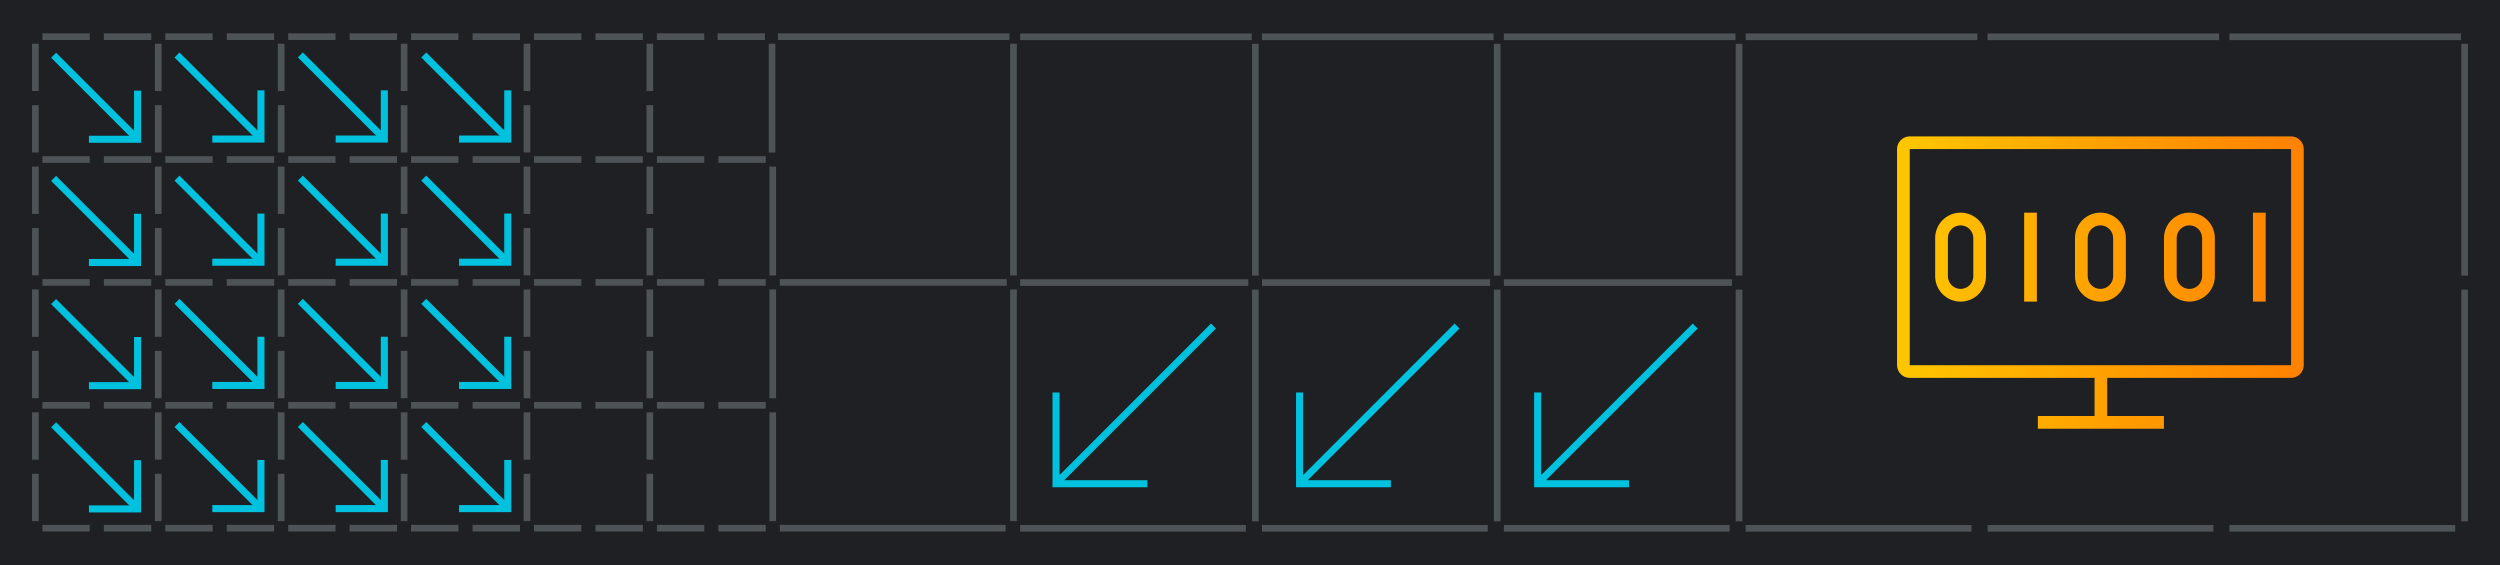
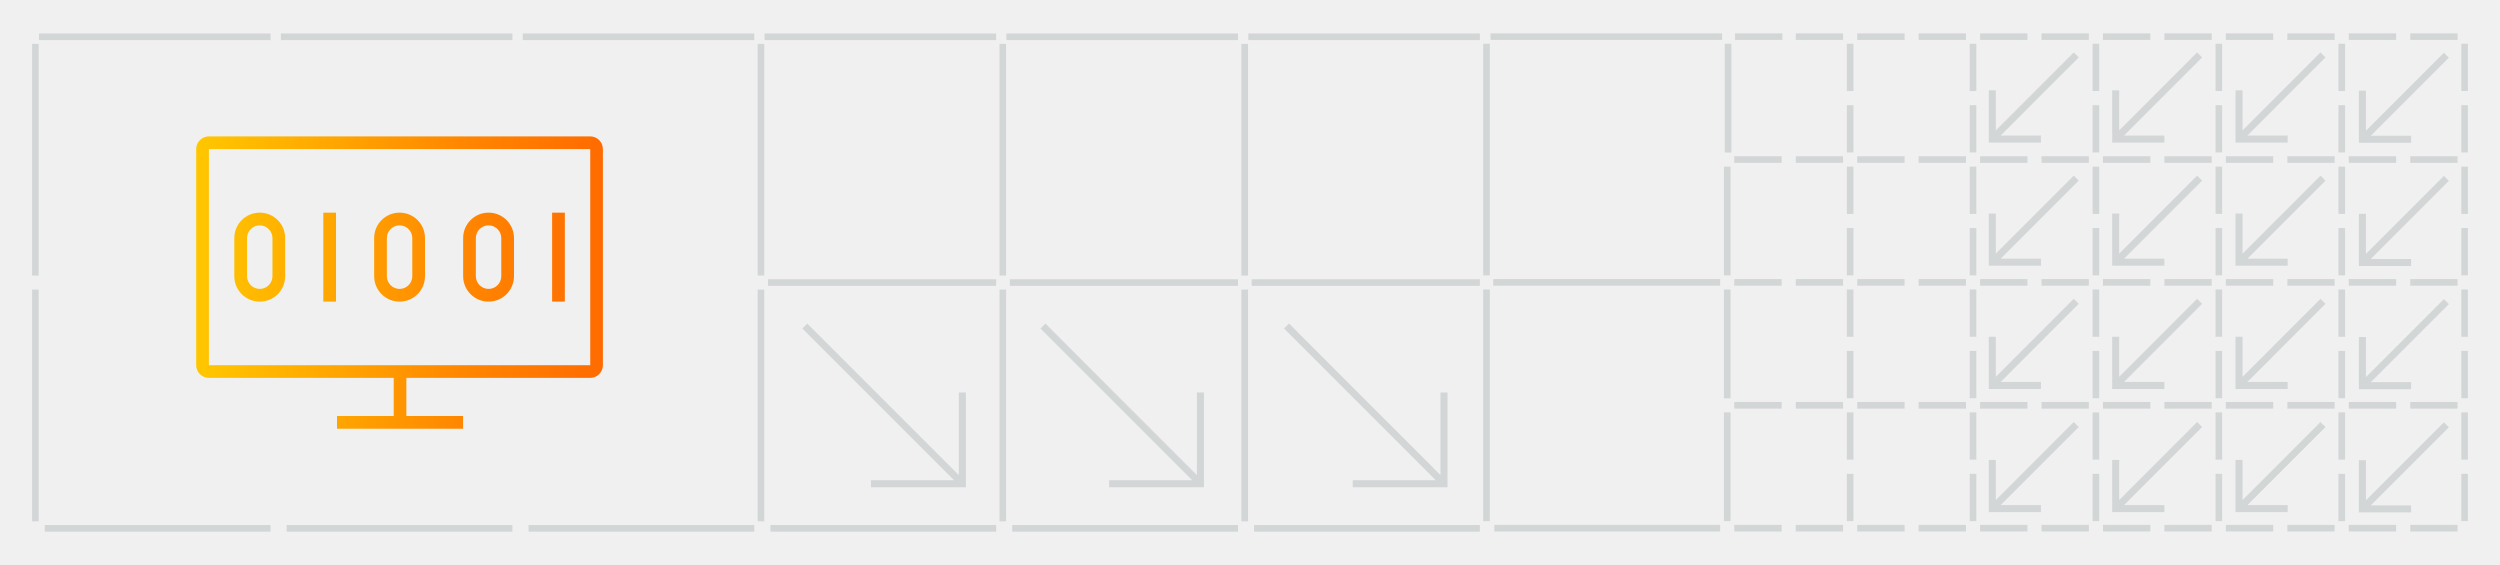
- <svg xmlns="http://www.w3.org/2000/svg" width="354" height="80" viewBox="0 0 354 80">
+ <svg xmlns="http://www.w3.org/2000/svg" id="Layer_1" data-name="Layer 1" width="354" height="80" viewBox="0 0 354 80">
  <defs>
-     <clipPath id="a">
-       <rect width="354" height="80" transform="translate(14 15)" fill="#a3a8ae" />
-     </clipPath>
-     <linearGradient id="b" y1="0.5" x2="1" y2="0.5" gradientUnits="objectBoundingBox">
+     <style>
+       .cls-1 {
+         fill: url(#linear-gradient);
+       }
+ 
+       .cls-2, .cls-3 {
+         fill: #7d868c;
+       }
+ 
+       .cls-4, .cls-3 {
+         opacity: .25;
+       }
+     </style>
+     <linearGradient id="linear-gradient" x1="268.62" y1="40.01" x2="326.22" y2="40.01" gradientTransform="translate(-240.85)" gradientUnits="userSpaceOnUse">
      <stop offset="0" stop-color="#ffc700" />
-       <stop offset="0.58" stop-color="#ff9b00" />
-       <stop offset="1" stop-color="#ff8100" />
+       <stop offset=".67" stop-color="#ff8500" />
+       <stop offset="1" stop-color="#ff6b00" />
    </linearGradient>
  </defs>
-   <g transform="translate(-14 -15)" clip-path="url(#a)">
-     <g transform="translate(14 15)">
-       <rect width="354" height="80" fill="#1f2023" />
-       <g opacity="0.5">
-         <rect width="0.94" height="6.7" transform="translate(4.54 6.19)" fill="#7d868c" />
-         <rect width="6.7" height="0.94" transform="translate(6.01 4.72)" fill="#7d868c" />
-         <rect width="6.71" height="0.94" transform="translate(14.71 4.72)" fill="#7d868c" />
-         <rect width="0.94" height="6.7" transform="translate(21.94 6.19)" fill="#7d868c" />
-         <rect width="6.7" height="0.94" transform="translate(23.41 4.72)" fill="#7d868c" />
-         <rect width="0.94" height="6.7" transform="translate(39.34 6.19)" fill="#7d868c" />
-         <rect width="6.7" height="0.94" transform="translate(40.81 4.72)" fill="#7d868c" />
-         <rect width="6.71" height="0.94" transform="translate(32.11 4.72)" fill="#7d868c" />
-         <rect width="0.94" height="6.7" transform="translate(56.75 6.19)" fill="#7d868c" />
-         <rect width="6.7" height="0.94" transform="translate(58.21 4.72)" fill="#7d868c" />
-         <rect width="6.71" height="0.94" transform="translate(49.51 4.72)" fill="#7d868c" />
-         <rect width="6.71" height="0.94" transform="translate(66.92 4.72)" fill="#7d868c" />
-         <rect width="0.94" height="6.7" transform="translate(74.15 6.19)" fill="#7d868c" />
-         <rect width="6.7" height="0.94" transform="translate(75.62 4.72)" fill="#7d868c" />
-         <rect width="0.94" height="6.7" transform="translate(91.55 6.19)" fill="#7d868c" />
-         <rect width="6.71" height="0.94" transform="translate(84.32 4.72)" fill="#7d868c" />
-         <rect width="6.7" height="0.94" transform="translate(93.02 4.72)" fill="#7d868c" />
-         <rect width="6.71" height="0.94" transform="translate(101.61 4.72)" fill="#7d868c" />
-         <rect width="0.94" height="15.41" transform="translate(108.85 6.19)" fill="#7d868c" />
-         <rect width="32.79" height="0.94" transform="translate(110.15 4.72)" fill="#7d868c" />
-         <rect width="0.94" height="6.7" transform="translate(4.54 23.59)" fill="#7d868c" />
-         <rect width="6.7" height="0.94" transform="translate(6.01 22.12)" fill="#7d868c" />
-         <rect width="0.94" height="6.7" transform="translate(4.54 14.89)" fill="#7d868c" />
-         <rect width="6.7" height="0.94" transform="translate(23.41 22.12)" fill="#7d868c" />
-         <rect width="0.94" height="6.7" transform="translate(21.94 23.59)" fill="#7d868c" />
-         <rect width="0.94" height="6.7" transform="translate(21.94 14.89)" fill="#7d868c" />
-         <rect width="6.71" height="0.94" transform="translate(14.71 22.12)" fill="#7d868c" />
-         <rect width="6.7" height="0.94" transform="translate(40.81 22.12)" fill="#7d868c" />
-         <rect width="0.94" height="6.7" transform="translate(39.34 23.59)" fill="#7d868c" />
-         <rect width="0.94" height="6.7" transform="translate(39.34 14.89)" fill="#7d868c" />
-         <rect width="6.71" height="0.94" transform="translate(32.11 22.12)" fill="#7d868c" />
-         <rect width="6.71" height="0.94" transform="translate(49.51 22.12)" fill="#7d868c" />
-         <rect width="0.94" height="6.7" transform="translate(56.75 23.59)" fill="#7d868c" />
-         <rect width="6.7" height="0.94" transform="translate(58.21 22.12)" fill="#7d868c" />
-         <rect width="0.94" height="6.7" transform="translate(56.75 14.89)" fill="#7d868c" />
-         <rect width="0.94" height="6.7" transform="translate(74.15 14.89)" fill="#7d868c" />
-         <rect width="6.71" height="0.94" transform="translate(66.92 22.12)" fill="#7d868c" />
-         <rect width="6.7" height="0.94" transform="translate(75.62 22.12)" fill="#7d868c" />
-         <rect width="0.94" height="6.7" transform="translate(74.15 23.59)" fill="#7d868c" />
-         <rect width="0.94" height="6.7" transform="translate(91.55 14.89)" fill="#7d868c" />
-         <rect width="0.94" height="6.7" transform="translate(91.55 23.59)" fill="#7d868c" />
-         <rect width="6.7" height="0.94" transform="translate(93.02 22.12)" fill="#7d868c" />
-         <rect width="6.71" height="0.94" transform="translate(84.32 22.12)" fill="#7d868c" />
-         <rect width="0.94" height="15.41" transform="translate(108.95 23.59)" fill="#7d868c" />
-         <rect width="6.71" height="0.94" transform="translate(101.72 22.12)" fill="#7d868c" />
-         <rect width="0.94" height="6.7" transform="translate(4.54 32.29)" fill="#7d868c" />
-         <rect width="0.94" height="6.7" transform="translate(4.54 40.99)" fill="#7d868c" />
-         <rect width="6.7" height="0.94" transform="translate(6.01 39.52)" fill="#7d868c" />
-         <rect width="0.94" height="6.7" transform="translate(21.94 32.29)" fill="#7d868c" />
-         <rect width="0.94" height="6.7" transform="translate(21.94 40.99)" fill="#7d868c" />
-         <rect width="6.7" height="0.94" transform="translate(23.41 39.52)" fill="#7d868c" />
-         <rect width="6.71" height="0.94" transform="translate(14.71 39.52)" fill="#7d868c" />
-         <rect width="0.94" height="6.7" transform="translate(39.34 32.29)" fill="#7d868c" />
-         <rect width="6.7" height="0.94" transform="translate(40.81 39.52)" fill="#7d868c" />
-         <rect width="6.71" height="0.94" transform="translate(32.11 39.52)" fill="#7d868c" />
-         <rect width="0.94" height="6.7" transform="translate(39.34 40.99)" fill="#7d868c" />
-         <rect width="0.94" height="6.7" transform="translate(56.75 40.99)" fill="#7d868c" />
-         <rect width="0.94" height="6.7" transform="translate(56.75 32.29)" fill="#7d868c" />
-         <rect width="6.71" height="0.94" transform="translate(49.51 39.52)" fill="#7d868c" />
-         <rect width="6.7" height="0.94" transform="translate(58.21 39.52)" fill="#7d868c" />
-         <rect width="6.7" height="0.94" transform="translate(75.62 39.52)" fill="#7d868c" />
-         <rect width="0.94" height="6.7" transform="translate(74.15 32.29)" fill="#7d868c" />
-         <rect width="6.71" height="0.94" transform="translate(66.92 39.52)" fill="#7d868c" />
-         <rect width="0.94" height="6.7" transform="translate(74.15 40.99)" fill="#7d868c" />
-         <rect width="0.94" height="6.7" transform="translate(91.55 40.99)" fill="#7d868c" />
-         <rect width="0.94" height="6.7" transform="translate(91.55 32.29)" fill="#7d868c" />
-         <rect width="6.71" height="0.94" transform="translate(84.32 39.52)" fill="#7d868c" />
-         <rect width="6.7" height="0.94" transform="translate(93.02 39.52)" fill="#7d868c" />
-         <rect width="0.94" height="32.81" transform="translate(143.04 6.19)" fill="#7d868c" />
-         <rect width="0.94" height="32.8" transform="translate(143.04 40.99)" fill="#7d868c" />
-         <rect width="6.71" height="0.94" transform="translate(101.72 39.52)" fill="#7d868c" />
-         <rect width="6.7" height="0.94" transform="translate(6.01 56.92)" fill="#7d868c" />
-         <rect width="0.94" height="6.7" transform="translate(4.54 49.69)" fill="#7d868c" />
-         <rect width="0.94" height="6.7" transform="translate(4.54 58.39)" fill="#7d868c" />
-         <rect width="0.94" height="6.7" transform="translate(21.94 49.69)" fill="#7d868c" />
-         <rect width="6.71" height="0.94" transform="translate(14.71 56.92)" fill="#7d868c" />
-         <rect width="6.7" height="0.94" transform="translate(23.41 56.92)" fill="#7d868c" />
-         <rect width="0.94" height="6.7" transform="translate(21.94 58.39)" fill="#7d868c" />
-         <rect width="0.94" height="6.7" transform="translate(39.34 58.39)" fill="#7d868c" />
-         <rect width="0.94" height="6.7" transform="translate(39.34 49.69)" fill="#7d868c" />
-         <rect width="6.7" height="0.94" transform="translate(40.81 56.92)" fill="#7d868c" />
-         <rect width="6.71" height="0.94" transform="translate(32.11 56.92)" fill="#7d868c" />
-         <rect width="0.94" height="6.7" transform="translate(56.75 49.69)" fill="#7d868c" />
-         <rect width="0.94" height="6.7" transform="translate(56.75 58.39)" fill="#7d868c" />
-         <rect width="6.7" height="0.94" transform="translate(58.21 56.92)" fill="#7d868c" />
-         <rect width="6.71" height="0.94" transform="translate(49.51 56.92)" fill="#7d868c" />
-         <rect width="6.7" height="0.94" transform="translate(75.62 56.92)" fill="#7d868c" />
-         <rect width="6.71" height="0.94" transform="translate(66.92 56.92)" fill="#7d868c" />
-         <rect width="0.94" height="6.7" transform="translate(74.15 49.69)" fill="#7d868c" />
-         <rect width="0.94" height="6.7" transform="translate(74.15 58.39)" fill="#7d868c" />
-         <rect width="6.7" height="0.94" transform="translate(93.02 56.92)" fill="#7d868c" />
-         <rect width="0.94" height="6.7" transform="translate(91.55 49.69)" fill="#7d868c" />
-         <rect width="0.94" height="6.7" transform="translate(91.55 58.39)" fill="#7d868c" />
-         <rect width="6.71" height="0.94" transform="translate(84.32 56.92)" fill="#7d868c" />
-         <rect width="6.71" height="0.94" transform="translate(101.72 56.92)" fill="#7d868c" />
-         <rect width="0.94" height="15.4" transform="translate(108.95 58.39)" fill="#7d868c" />
-         <rect width="0.94" height="15.41" transform="translate(108.95 40.99)" fill="#7d868c" />
-         <rect width="6.7" height="0.94" transform="translate(6.01 74.32)" fill="#7d868c" />
-         <rect width="0.94" height="6.7" transform="translate(4.54 67.09)" fill="#7d868c" />
-         <rect width="6.71" height="0.94" transform="translate(14.71 74.32)" fill="#7d868c" />
-         <rect width="6.7" height="0.94" transform="translate(23.41 74.32)" fill="#7d868c" />
-         <rect width="0.94" height="6.7" transform="translate(21.94 67.09)" fill="#7d868c" />
-         <rect width="6.71" height="0.94" transform="translate(32.11 74.32)" fill="#7d868c" />
-         <rect width="6.7" height="0.94" transform="translate(40.81 74.32)" fill="#7d868c" />
-         <rect width="0.94" height="6.7" transform="translate(39.34 67.09)" fill="#7d868c" />
-         <rect width="6.71" height="0.94" transform="translate(49.51 74.32)" fill="#7d868c" />
-         <rect width="0.94" height="6.7" transform="translate(56.75 67.09)" fill="#7d868c" />
-         <rect width="6.7" height="0.94" transform="translate(58.21 74.32)" fill="#7d868c" />
-         <rect width="0.94" height="6.7" transform="translate(74.15 67.09)" fill="#7d868c" />
-         <rect width="6.7" height="0.94" transform="translate(75.62 74.32)" fill="#7d868c" />
-         <rect width="6.71" height="0.94" transform="translate(66.92 74.32)" fill="#7d868c" />
-         <rect width="0.94" height="6.7" transform="translate(91.55 67.09)" fill="#7d868c" />
-         <rect width="6.7" height="0.94" transform="translate(93.02 74.32)" fill="#7d868c" />
-         <rect width="6.71" height="0.94" transform="translate(84.32 74.32)" fill="#7d868c" />
-         <rect width="6.71" height="0.94" transform="translate(101.72 74.32)" fill="#7d868c" />
-         <path d="M135.85,39.52H110.43v.94h32.13v-.94h-6.71Z" fill="#7d868c" />
-         <rect width="31.97" height="0.94" transform="translate(110.43 74.32)" fill="#7d868c" />
-         <rect width="32.79" height="0.94" transform="translate(144.45 4.74)" fill="#7d868c" />
-         <rect width="0.94" height="32.81" transform="translate(177.29 41.01)" fill="#7d868c" />
-         <rect width="0.94" height="32.81" transform="translate(177.29 6.21)" fill="#7d868c" />
-         <path d="M170.05,39.54h-25.6v.94h32.31v-.94h-6.71Z" fill="#7d868c" />
-         <rect width="31.97" height="0.94" transform="translate(144.45 74.34)" fill="#7d868c" />
-         <rect width="32.79" height="0.94" transform="translate(178.7 4.74)" fill="#7d868c" />
-         <rect width="0.94" height="32.81" transform="translate(211.53 41.01)" fill="#7d868c" />
-         <rect width="0.94" height="32.81" transform="translate(211.53 6.21)" fill="#7d868c" />
-         <path d="M204.3,39.54H178.7v.94H211v-.94h-6.7Z" fill="#7d868c" />
-         <rect width="31.97" height="0.94" transform="translate(178.7 74.34)" fill="#7d868c" />
-         <rect width="32.79" height="0.94" transform="translate(212.95 4.74)" fill="#7d868c" />
-         <rect width="0.94" height="32.81" transform="translate(245.78 6.21)" fill="#7d868c" />
-         <rect width="0.94" height="32.81" transform="translate(245.78 41.01)" fill="#7d868c" />
-         <path d="M238.55,39.54h-25.6v.94h32.3v-.94h-6.7Z" fill="#7d868c" />
-         <rect width="31.97" height="0.94" transform="translate(212.95 74.34)" fill="#7d868c" />
-         <rect width="32.79" height="0.94" transform="translate(247.19 4.74)" fill="#7d868c" />
-         <rect width="31.97" height="0.94" transform="translate(247.19 74.34)" fill="#7d868c" />
-         <rect width="32.79" height="0.94" transform="translate(281.44 4.74)" fill="#7d868c" />
-         <rect width="31.97" height="0.94" transform="translate(281.44 74.34)" fill="#7d868c" />
-         <rect width="32.79" height="0.94" transform="translate(315.69 4.74)" fill="#7d868c" />
-         <rect width="0.94" height="32.81" transform="translate(348.52 41.01)" fill="#7d868c" />
-         <rect width="0.94" height="32.81" transform="translate(348.52 6.21)" fill="#7d868c" />
-         <rect width="31.97" height="0.94" transform="translate(315.69 74.34)" fill="#7d868c" />
-       </g>
-       <path d="M240.39,46.52l-.7-.71L218.23,67.27V55.57h-1V69h13.44V68H218.91Z" fill="#00c1de" />
-       <path d="M206.67,46.52l-.7-.71L184.52,67.27V55.57h-1V69h13.43V68H185.19Z" fill="#00c1de" />
-       <path d="M172.18,46.52l-.7-.71L150.03,67.27V55.57h-1V69h13.43V68H150.7Z" fill="#00c1de" />
-       <line x2="11.9" y2="11.9" transform="translate(60 60.11)" fill="#fff" stroke="#00c1de" stroke-miterlimit="10" stroke-width="1" />
-       <path d="M65,72.02h6.9V65.13" fill="none" stroke="#00c1de" stroke-miterlimit="10" stroke-width="1" />
-       <line x2="11.89" y2="11.9" transform="translate(42.53 60.11)" fill="#fff" stroke="#00c1de" stroke-miterlimit="10" stroke-width="1" />
-       <path d="M47.53,72.02h6.89V65.13" fill="none" stroke="#00c1de" stroke-miterlimit="10" stroke-width="1" />
-       <line x2="11.89" y2="11.9" transform="translate(25.06 60.11)" fill="#fff" stroke="#00c1de" stroke-miterlimit="10" stroke-width="1" />
-       <path d="M30.06,72.02h6.89V65.13" fill="none" stroke="#00c1de" stroke-miterlimit="10" stroke-width="1" />
-       <line x2="11.89" y2="11.89" transform="translate(7.59 60.15)" fill="#fff" stroke="#00c1de" stroke-miterlimit="10" stroke-width="1" />
-       <path d="M12.59,72.06h6.89v-6.9" fill="none" stroke="#00c1de" stroke-miterlimit="10" stroke-width="1" />
-       <line x2="11.9" y2="11.89" transform="translate(60 42.67)" fill="#fff" stroke="#00c1de" stroke-miterlimit="10" stroke-width="1" />
-       <path d="M65,54.58h6.9v-6.9" fill="none" stroke="#00c1de" stroke-miterlimit="10" stroke-width="1" />
-       <line x2="11.89" y2="11.89" transform="translate(42.53 42.67)" fill="#fff" stroke="#00c1de" stroke-miterlimit="10" stroke-width="1" />
-       <path d="M47.53,54.58h6.89v-6.9" fill="none" stroke="#00c1de" stroke-miterlimit="10" stroke-width="1" />
-       <line x2="11.89" y2="11.89" transform="translate(25.06 42.67)" fill="#fff" stroke="#00c1de" stroke-miterlimit="10" stroke-width="1" />
-       <path d="M30.06,54.58h6.89v-6.9" fill="none" stroke="#00c1de" stroke-miterlimit="10" stroke-width="1" />
-       <line x2="11.89" y2="11.9" transform="translate(7.59 42.7)" fill="#fff" stroke="#00c1de" stroke-miterlimit="10" stroke-width="1" />
-       <path d="M12.59,54.61h6.89V47.72" fill="none" stroke="#00c1de" stroke-miterlimit="10" stroke-width="1" />
-       <line x2="11.9" y2="11.9" transform="translate(60 25.22)" fill="#fff" stroke="#00c1de" stroke-miterlimit="10" stroke-width="1" />
-       <path d="M65,37.13h6.9V30.24" fill="none" stroke="#00c1de" stroke-miterlimit="10" stroke-width="1" />
-       <line x2="11.89" y2="11.9" transform="translate(42.53 25.22)" fill="#fff" stroke="#00c1de" stroke-miterlimit="10" stroke-width="1" />
-       <path d="M47.53,37.13h6.89V30.24" fill="none" stroke="#00c1de" stroke-miterlimit="10" stroke-width="1" />
-       <line x2="11.89" y2="11.9" transform="translate(25.06 25.22)" fill="#fff" stroke="#00c1de" stroke-miterlimit="10" stroke-width="1" />
-       <path d="M30.06,37.13h6.89V30.24" fill="none" stroke="#00c1de" stroke-miterlimit="10" stroke-width="1" />
-       <line x2="11.89" y2="11.89" transform="translate(7.59 25.26)" fill="#fff" stroke="#00c1de" stroke-miterlimit="10" stroke-width="1" />
-       <path d="M12.59,37.17h6.89v-6.9" fill="none" stroke="#00c1de" stroke-miterlimit="10" stroke-width="1" />
-       <line x2="11.9" y2="11.89" transform="translate(60 7.78)" fill="#fff" stroke="#00c1de" stroke-miterlimit="10" stroke-width="1" />
-       <path d="M65,19.69h6.9v-6.9" fill="none" stroke="#00c1de" stroke-miterlimit="10" stroke-width="1" />
-       <line x2="11.89" y2="11.89" transform="translate(42.53 7.78)" fill="#fff" stroke="#00c1de" stroke-miterlimit="10" stroke-width="1" />
-       <path d="M47.53,19.69h6.89v-6.9" fill="none" stroke="#00c1de" stroke-miterlimit="10" stroke-width="1" />
-       <line x2="11.89" y2="11.89" transform="translate(25.06 7.78)" fill="#fff" stroke="#00c1de" stroke-miterlimit="10" stroke-width="1" />
-       <path d="M30.06,19.69h6.89v-6.9" fill="none" stroke="#00c1de" stroke-miterlimit="10" stroke-width="1" />
-       <line x2="11.89" y2="11.89" transform="translate(7.59 7.82)" fill="#fff" stroke="#00c1de" stroke-miterlimit="10" stroke-width="1" />
-       <path d="M12.59,19.72h6.89V12.83" fill="none" stroke="#00c1de" stroke-miterlimit="10" stroke-width="1" />
-       <path d="M324.42,19.31h-54a1.805,1.805,0,0,0-1.8,1.8v30.6a1.805,1.805,0,0,0,1.8,1.8h26.17v5.4h-8.03v1.8h17.85v-1.8h-8.03v-5.4h26.03a1.805,1.805,0,0,0,1.8-1.8V21.11a1.805,1.805,0,0,0-1.8-1.8Zm0,32.4h-54V21.11h54Zm-46.8-19.8a1.805,1.805,0,0,1,1.8,1.8v5.4a1.8,1.8,0,1,1-3.6,0v-5.4a1.805,1.805,0,0,1,1.8-1.8m0-1.8h0a3.6,3.6,0,0,0-3.6,3.6v5.4a3.6,3.6,0,0,0,3.6,3.6h0a3.6,3.6,0,0,0,3.6-3.6v-5.4a3.6,3.6,0,0,0-3.6-3.6h0Zm19.8,1.8a1.805,1.805,0,0,1,1.8,1.8v5.4a1.8,1.8,0,1,1-3.6,0v-5.4a1.805,1.805,0,0,1,1.8-1.8m0-1.8h0a3.6,3.6,0,0,0-3.6,3.6v5.4a3.6,3.6,0,0,0,3.6,3.6h0a3.6,3.6,0,0,0,3.6-3.6v-5.4a3.6,3.6,0,0,0-3.6-3.6h0Zm12.6,1.8a1.805,1.805,0,0,1,1.8,1.8v5.4a1.8,1.8,0,1,1-3.6,0v-5.4a1.805,1.805,0,0,1,1.8-1.8m0-1.8h0a3.6,3.6,0,0,0-3.6,3.6v5.4a3.6,3.6,0,0,0,3.6,3.6h0a3.6,3.6,0,0,0,3.6-3.6v-5.4a3.6,3.6,0,0,0-3.6-3.6h0Zm-21.6,12.6h-1.8V30.11h1.8Zm32.4,0h-1.8V30.11h1.8Z" fill="url(#b)" />
-     </g>
+   <g class="cls-4">
+     <rect class="cls-2" x="348.52" y="6.19" width=".94" height="6.7" />
+     <rect class="cls-2" x="341.29" y="4.72" width="6.7" height=".94" />
+     <rect class="cls-2" x="332.58" y="4.72" width="6.71" height=".94" />
+     <rect class="cls-2" x="331.12" y="6.19" width=".94" height="6.7" />
+     <rect class="cls-2" x="323.89" y="4.72" width="6.7" height=".94" />
+     <rect class="cls-2" x="313.72" y="6.19" width=".94" height="6.7" />
+     <rect class="cls-2" x="306.48" y="4.72" width="6.7" height=".94" />
+     <rect class="cls-2" x="315.18" y="4.72" width="6.71" height=".94" />
+     <rect class="cls-2" x="296.31" y="6.19" width=".94" height="6.7" />
+     <rect class="cls-2" x="289.08" y="4.72" width="6.7" height=".94" />
+     <rect class="cls-2" x="297.78" y="4.72" width="6.71" height=".94" />
+     <rect class="cls-2" x="280.38" y="4.72" width="6.71" height=".94" />
+     <rect class="cls-2" x="278.91" y="6.19" width=".94" height="6.7" />
+     <rect class="cls-2" x="271.68" y="4.72" width="6.7" height=".94" />
+     <rect class="cls-2" x="261.51" y="6.19" width=".94" height="6.7" />
+     <rect class="cls-2" x="262.98" y="4.72" width="6.71" height=".94" />
+     <rect class="cls-2" x="254.28" y="4.72" width="6.7" height=".94" />
+     <rect class="cls-2" x="245.68" y="4.72" width="6.71" height=".94" />
+     <rect class="cls-2" x="244.22" y="6.19" width=".94" height="15.41" />
+     <rect class="cls-2" x="211.06" y="4.72" width="32.79" height=".94" />
+     <rect class="cls-2" x="348.52" y="23.59" width=".94" height="6.7" />
+     <rect class="cls-2" x="341.29" y="22.12" width="6.7" height=".94" />
+     <rect class="cls-2" x="348.52" y="14.89" width=".94" height="6.7" />
+     <rect class="cls-2" x="323.89" y="22.12" width="6.7" height=".94" />
+     <rect class="cls-2" x="331.12" y="23.59" width=".94" height="6.7" />
+     <rect class="cls-2" x="331.12" y="14.89" width=".94" height="6.7" />
+     <rect class="cls-2" x="332.58" y="22.12" width="6.71" height=".94" />
+     <rect class="cls-2" x="306.48" y="22.12" width="6.7" height=".94" />
+     <rect class="cls-2" x="313.72" y="23.59" width=".94" height="6.7" />
+     <rect class="cls-2" x="313.72" y="14.89" width=".94" height="6.7" />
+     <rect class="cls-2" x="315.18" y="22.12" width="6.71" height=".94" />
+     <rect class="cls-2" x="297.78" y="22.12" width="6.71" height=".94" />
+     <rect class="cls-2" x="296.31" y="23.59" width=".94" height="6.7" />
+     <rect class="cls-2" x="289.08" y="22.12" width="6.7" height=".94" />
+     <rect class="cls-2" x="296.31" y="14.89" width=".94" height="6.7" />
+     <rect class="cls-2" x="278.91" y="14.89" width=".94" height="6.7" />
+     <rect class="cls-2" x="280.38" y="22.12" width="6.71" height=".94" />
+     <rect class="cls-2" x="271.68" y="22.12" width="6.7" height=".94" />
+     <rect class="cls-2" x="278.91" y="23.59" width=".94" height="6.7" />
+     <rect class="cls-2" x="261.51" y="14.89" width=".94" height="6.7" />
+     <rect class="cls-2" x="261.51" y="23.59" width=".94" height="6.7" />
+     <rect class="cls-2" x="254.28" y="22.12" width="6.7" height=".94" />
+     <rect class="cls-2" x="262.98" y="22.12" width="6.71" height=".94" />
+     <rect class="cls-2" x="244.11" y="23.59" width=".94" height="15.41" />
+     <rect class="cls-2" x="245.57" y="22.12" width="6.71" height=".94" />
+     <rect class="cls-2" x="348.52" y="32.29" width=".94" height="6.7" />
+     <rect class="cls-2" x="348.52" y="40.99" width=".94" height="6.7" />
+     <rect class="cls-2" x="341.29" y="39.52" width="6.7" height=".94" />
+     <rect class="cls-2" x="331.12" y="32.29" width=".94" height="6.7" />
+     <rect class="cls-2" x="331.12" y="40.99" width=".94" height="6.7" />
+     <rect class="cls-2" x="323.89" y="39.52" width="6.7" height=".94" />
+     <rect class="cls-2" x="332.58" y="39.52" width="6.71" height=".94" />
+     <rect class="cls-2" x="313.72" y="32.29" width=".94" height="6.7" />
+     <rect class="cls-2" x="306.48" y="39.52" width="6.7" height=".94" />
+     <rect class="cls-2" x="315.18" y="39.52" width="6.71" height=".94" />
+     <rect class="cls-2" x="313.72" y="40.99" width=".94" height="6.7" />
+     <rect class="cls-2" x="296.31" y="40.99" width=".94" height="6.7" />
+     <rect class="cls-2" x="296.31" y="32.29" width=".94" height="6.7" />
+     <rect class="cls-2" x="297.78" y="39.52" width="6.71" height=".94" />
+     <rect class="cls-2" x="289.08" y="39.52" width="6.7" height=".94" />
+     <rect class="cls-2" x="271.68" y="39.52" width="6.7" height=".94" />
+     <rect class="cls-2" x="278.91" y="32.29" width=".94" height="6.7" />
+     <rect class="cls-2" x="280.38" y="39.52" width="6.71" height=".94" />
+     <rect class="cls-2" x="278.91" y="40.99" width=".94" height="6.7" />
+     <rect class="cls-2" x="261.51" y="40.99" width=".94" height="6.7" />
+     <rect class="cls-2" x="261.51" y="32.29" width=".94" height="6.7" />
+     <rect class="cls-2" x="262.98" y="39.52" width="6.71" height=".94" />
+     <rect class="cls-2" x="254.28" y="39.52" width="6.7" height=".94" />
+     <rect class="cls-2" x="210.02" y="6.19" width=".94" height="32.81" />
+     <rect class="cls-2" x="210.02" y="40.99" width=".94" height="32.8" />
+     <rect class="cls-2" x="245.57" y="39.52" width="6.71" height=".94" />
+     <rect class="cls-2" x="341.29" y="56.92" width="6.7" height=".94" />
+     <rect class="cls-2" x="348.52" y="49.69" width=".94" height="6.7" />
+     <rect class="cls-2" x="348.52" y="58.39" width=".94" height="6.7" />
+     <rect class="cls-2" x="331.12" y="49.69" width=".94" height="6.7" />
+     <rect class="cls-2" x="332.58" y="56.92" width="6.71" height=".94" />
+     <rect class="cls-2" x="323.89" y="56.92" width="6.7" height=".94" />
+     <rect class="cls-2" x="331.12" y="58.39" width=".94" height="6.7" />
+     <rect class="cls-2" x="313.72" y="58.39" width=".94" height="6.7" />
+     <rect class="cls-2" x="313.72" y="49.69" width=".94" height="6.7" />
+     <rect class="cls-2" x="306.48" y="56.92" width="6.7" height=".94" />
+     <rect class="cls-2" x="315.18" y="56.92" width="6.71" height=".94" />
+     <rect class="cls-2" x="296.31" y="49.69" width=".94" height="6.7" />
+     <rect class="cls-2" x="296.31" y="58.39" width=".94" height="6.7" />
+     <rect class="cls-2" x="289.08" y="56.92" width="6.7" height=".94" />
+     <rect class="cls-2" x="297.78" y="56.92" width="6.71" height=".94" />
+     <rect class="cls-2" x="271.68" y="56.92" width="6.7" height=".94" />
+     <rect class="cls-2" x="280.38" y="56.92" width="6.71" height=".94" />
+     <rect class="cls-2" x="278.91" y="49.69" width=".94" height="6.7" />
+     <rect class="cls-2" x="278.91" y="58.39" width=".94" height="6.7" />
+     <rect class="cls-2" x="254.28" y="56.92" width="6.7" height=".94" />
+     <rect class="cls-2" x="261.51" y="49.69" width=".94" height="6.7" />
+     <rect class="cls-2" x="261.51" y="58.39" width=".94" height="6.7" />
+     <rect class="cls-2" x="262.98" y="56.92" width="6.71" height=".94" />
+     <rect class="cls-2" x="245.57" y="56.92" width="6.71" height=".94" />
+     <rect class="cls-2" x="244.11" y="58.39" width=".94" height="15.4" />
+     <rect class="cls-2" x="244.11" y="40.99" width=".94" height="15.41" />
+     <rect class="cls-2" x="341.29" y="74.32" width="6.7" height=".94" />
+     <rect class="cls-2" x="348.52" y="67.09" width=".94" height="6.7" />
+     <rect class="cls-2" x="332.58" y="74.32" width="6.71" height=".94" />
+     <rect class="cls-2" x="323.89" y="74.32" width="6.7" height=".94" />
+     <rect class="cls-2" x="331.12" y="67.09" width=".94" height="6.7" />
+     <rect class="cls-2" x="315.18" y="74.32" width="6.71" height=".94" />
+     <rect class="cls-2" x="306.48" y="74.32" width="6.7" height=".94" />
+     <rect class="cls-2" x="313.72" y="67.09" width=".94" height="6.7" />
+     <rect class="cls-2" x="297.78" y="74.32" width="6.71" height=".94" />
+     <rect class="cls-2" x="296.31" y="67.09" width=".94" height="6.7" />
+     <rect class="cls-2" x="289.08" y="74.32" width="6.7" height=".94" />
+     <rect class="cls-2" x="278.91" y="67.09" width=".94" height="6.7" />
+     <rect class="cls-2" x="271.68" y="74.32" width="6.7" height=".94" />
+     <rect class="cls-2" x="280.38" y="74.32" width="6.71" height=".94" />
+     <rect class="cls-2" x="261.51" y="67.09" width=".94" height="6.7" />
+     <rect class="cls-2" x="254.28" y="74.32" width="6.7" height=".94" />
+     <rect class="cls-2" x="262.98" y="74.32" width="6.71" height=".94" />
+     <rect class="cls-2" x="245.57" y="74.32" width="6.71" height=".94" />
+     <polygon class="cls-2" points="218.15 39.52 243.57 39.52 243.57 40.46 218.15 40.46 211.6 40.46 211.44 40.46 211.44 39.52 211.6 39.52 218.15 39.52" />
+     <rect class="cls-2" x="211.6" y="74.32" width="31.97" height=".94" />
+     <rect class="cls-2" x="176.76" y="4.74" width="32.79" height=".94" />
+     <rect class="cls-2" x="175.78" y="41.01" width=".94" height="32.81" />
+     <rect class="cls-2" x="175.78" y="6.21" width=".94" height="32.81" />
+     <polygon class="cls-2" points="183.95 39.54 209.55 39.54 209.55 40.48 183.95 40.48 177.58 40.48 177.24 40.48 177.24 39.54 177.58 39.54 183.95 39.54" />
+     <rect class="cls-2" x="177.58" y="74.34" width="31.97" height=".94" />
+     <rect class="cls-2" x="142.51" y="4.74" width="32.79" height=".94" />
+     <rect class="cls-2" x="141.53" y="41.01" width=".94" height="32.81" />
+     <rect class="cls-2" x="141.53" y="6.21" width=".94" height="32.81" />
+     <polygon class="cls-2" points="149.7 39.54 175.3 39.54 175.3 40.48 149.7 40.48 143.33 40.48 143 40.48 143 39.54 143.33 39.54 149.7 39.54" />
+     <rect class="cls-2" x="143.33" y="74.34" width="31.97" height=".94" />
+     <rect class="cls-2" x="108.26" y="4.74" width="32.79" height=".94" />
+     <rect class="cls-2" x="107.28" y="6.21" width=".94" height="32.81" />
+     <rect class="cls-2" x="107.28" y="41.01" width=".94" height="32.81" />
+     <polygon class="cls-2" points="115.45 39.54 141.05 39.54 141.05 40.48 115.45 40.48 109.09 40.48 108.75 40.48 108.75 39.54 109.09 39.54 115.45 39.54" />
+     <rect class="cls-2" x="109.09" y="74.34" width="31.97" height=".94" />
+     <rect class="cls-2" x="74.02" y="4.74" width="32.79" height=".94" />
+     <rect class="cls-2" x="74.84" y="74.34" width="31.97" height=".94" />
+     <rect class="cls-2" x="39.77" y="4.74" width="32.79" height=".94" />
+     <rect class="cls-2" x="40.59" y="74.34" width="31.97" height=".94" />
+     <rect class="cls-2" x="5.52" y="4.74" width="32.79" height=".94" />
+     <rect class="cls-2" x="4.54" y="41.01" width=".94" height="32.81" />
+     <rect class="cls-2" x="4.54" y="6.21" width=".94" height="32.81" />
+     <rect class="cls-2" x="6.34" y="74.34" width="31.97" height=".94" />
  </g>
+   <path class="cls-1" d="m83.58,19.31H29.58c-.99,0-1.8.81-1.8,1.8v30.6c0,.99.81,1.8,1.8,1.8h26.17v5.4h-8.03v1.8h17.85v-1.8h-8.03v-5.4h26.03c.99,0,1.8-.81,1.8-1.8v-30.6c0-.99-.81-1.8-1.8-1.8Zm0,32.4H29.58v-30.6s54,0,54,0v30.6Zm-46.8-19.8c.99,0,1.8.81,1.8,1.8v5.4c0,.99-.81,1.8-1.8,1.8s-1.8-.81-1.8-1.8v-5.4c0-.99.81-1.8,1.8-1.8m0-1.8h0c-1.99,0-3.6,1.61-3.6,3.6v5.4c0,1.99,1.61,3.6,3.6,3.6h0c1.99,0,3.6-1.61,3.6-3.6v-5.4c0-1.99-1.61-3.6-3.6-3.6h0Zm19.8,1.8c.99,0,1.8.81,1.8,1.8v5.4c0,.99-.81,1.8-1.8,1.8s-1.8-.81-1.8-1.8v-5.4c0-.99.81-1.8,1.8-1.8m0-1.8h0c-1.99,0-3.6,1.61-3.6,3.6v5.4c0,1.99,1.61,3.6,3.6,3.6h0c1.99,0,3.6-1.61,3.6-3.6v-5.4c0-1.99-1.61-3.6-3.6-3.6h0Zm12.6,1.8c.99,0,1.8.81,1.8,1.8v5.4c0,.99-.81,1.8-1.8,1.8s-1.8-.81-1.8-1.8v-5.4c0-.99.81-1.8,1.8-1.8m0-1.8h0c-1.99,0-3.6,1.61-3.6,3.6v5.4c0,1.99,1.61,3.6,3.6,3.6h0c1.99,0,3.6-1.61,3.6-3.6v-5.4c0-1.99-1.61-3.6-3.6-3.6h0Zm-21.6,12.6h-1.8v-12.6h1.8v12.6Zm32.4,0h-1.8v-12.6h1.8v12.6Z" />
+   <g class="cls-4">
+     <polygon class="cls-2" points="294 60.11 293.64 59.76 282.61 70.8 282.61 65.13 281.61 65.13 281.61 72.52 289 72.52 289 71.52 283.3 71.52 294.35 60.47 294 60.11" />
+     <polygon class="cls-2" points="311.11 59.76 300.08 70.8 300.08 65.13 299.08 65.13 299.08 72.52 306.47 72.52 306.47 71.52 300.77 71.52 311.82 60.47 311.11 59.76" />
+     <line class="cls-2" x1="328.94" y1="60.11" x2="328.94" y2="60.11" />
+     <polygon class="cls-2" points="328.94 60.11 328.58 59.76 317.55 70.8 317.55 65.13 316.55 65.13 316.55 72.52 323.94 72.52 323.94 71.52 318.24 71.52 329.29 60.47 328.94 60.11" />
+     <polygon class="cls-2" points="346.06 59.8 335.02 70.84 335.02 65.16 334.02 65.16 334.02 72.56 341.41 72.56 341.41 71.56 335.71 71.56 346.76 60.5 346.06 59.8" />
+     <polygon class="cls-2" points="282.61 53.35 282.61 47.68 281.61 47.68 281.61 55.08 289 55.08 289 54.08 283.3 54.08 294.35 43.02 293.64 42.31 282.61 53.35" />
+     <polygon class="cls-2" points="300.08 53.35 300.08 47.68 299.08 47.68 299.08 55.08 306.47 55.08 306.47 54.08 300.77 54.08 311.82 43.02 311.11 42.31 300.08 53.35" />
+     <line class="cls-2" x1="328.94" y1="42.67" x2="328.94" y2="42.67" />
+     <polygon class="cls-2" points="328.58 42.31 317.55 53.35 317.55 47.68 316.55 47.68 316.55 55.08 323.94 55.08 323.94 54.08 318.24 54.08 329.29 43.02 328.94 42.67 328.58 42.31" />
+     <line class="cls-2" x1="346.41" y1="42.71" x2="346.41" y2="42.7" />
+     <polygon class="cls-2" points="346.06 42.35 335.02 53.39 335.02 47.72 334.02 47.72 334.02 55.11 341.41 55.11 341.41 54.11 335.71 54.11 346.76 43.06 346.41 42.71 346.06 42.35" />
+     <line class="cls-2" x1="294" y1="25.22" x2="294" y2="25.22" />
+     <polygon class="cls-2" points="293.64 24.87 282.61 35.91 282.61 30.24 281.61 30.24 281.61 37.63 289 37.63 289 36.63 283.3 36.63 294.35 25.58 294 25.22 293.64 24.87" />
+     <line class="cls-2" x1="311.47" y1="25.22" x2="311.47" y2="25.22" />
+     <polygon class="cls-2" points="311.11 24.87 300.08 35.91 300.08 30.24 299.08 30.24 299.08 37.63 306.47 37.63 306.47 36.63 300.77 36.63 311.82 25.58 311.47 25.22 311.11 24.87" />
+     <line class="cls-2" x1="328.94" y1="25.22" x2="328.94" y2="25.22" />
+     <polygon class="cls-2" points="328.58 24.87 317.55 35.91 317.55 30.24 316.55 30.24 316.55 37.63 323.94 37.63 323.94 36.63 318.24 36.63 329.29 25.58 328.94 25.22 328.58 24.87" />
+     <polygon class="cls-2" points="346.06 24.91 335.02 35.95 335.02 30.27 334.02 30.27 334.02 37.67 341.41 37.67 341.41 36.67 335.71 36.67 346.76 25.61 346.41 25.26 346.06 24.91" />
+     <polygon class="cls-2" points="282.61 18.46 282.61 12.79 281.61 12.79 281.61 20.19 289 20.19 289 19.19 283.3 19.19 294.35 8.13 293.64 7.42 282.61 18.46" />
+     <polygon class="cls-2" points="300.08 18.46 300.08 12.79 299.08 12.79 299.08 20.19 306.47 20.19 306.47 19.19 300.77 19.19 311.82 8.13 311.11 7.42 300.08 18.46" />
+     <line class="cls-2" x1="328.94" y1="7.78" x2="328.94" y2="7.78" />
+     <polygon class="cls-2" points="328.58 7.42 317.55 18.46 317.55 12.79 316.55 12.79 316.55 20.19 323.94 20.19 323.94 19.19 318.24 19.19 329.29 8.13 328.94 7.78 328.58 7.42" />
+     <line class="cls-2" x1="346.41" y1="7.82" x2="346.41" y2="7.82" />
+     <polygon class="cls-2" points="341.41 19.22 335.71 19.22 346.76 8.17 346.41 7.82 346.06 7.46 335.02 18.5 335.02 12.83 334.02 12.83 334.02 20.22 341.41 20.22 341.41 19.22" />
+   </g>
+   <polygon class="cls-3" points="113.61 46.52 114.31 45.81 135.77 67.27 135.77 55.57 136.77 55.57 136.77 69 123.33 69 123.33 68 135.09 68 113.61 46.52" />
+   <polygon class="cls-3" points="147.33 46.52 148.03 45.81 169.48 67.27 169.48 55.57 170.48 55.57 170.48 69 157.05 69 157.05 68 168.81 68 147.33 46.52" />
+   <polygon class="cls-3" points="181.82 46.52 182.52 45.81 203.97 67.27 203.97 55.57 204.97 55.57 204.97 69 191.54 69 191.54 68 203.3 68 181.82 46.52" />
</svg>
